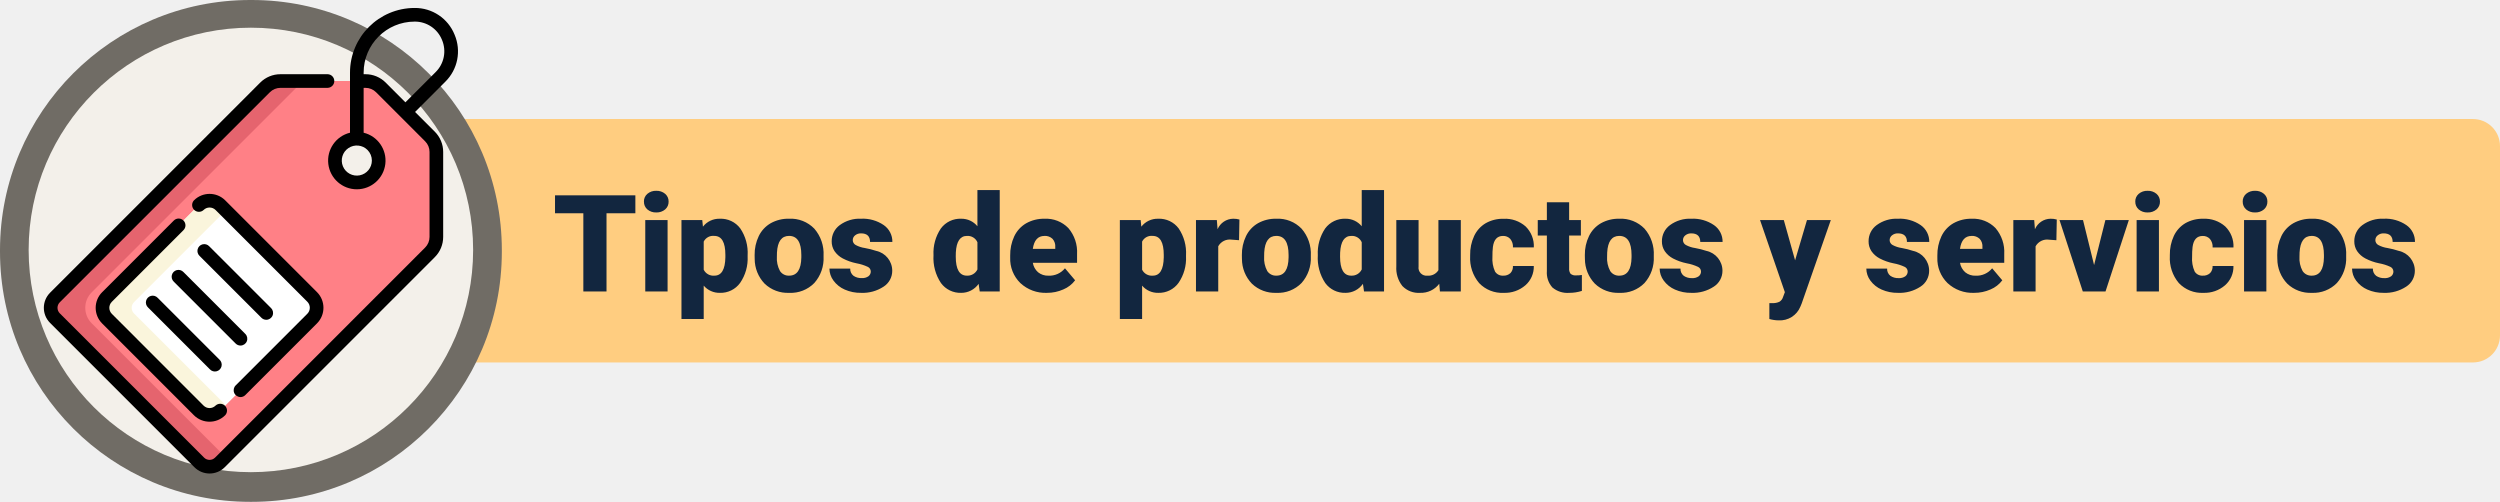
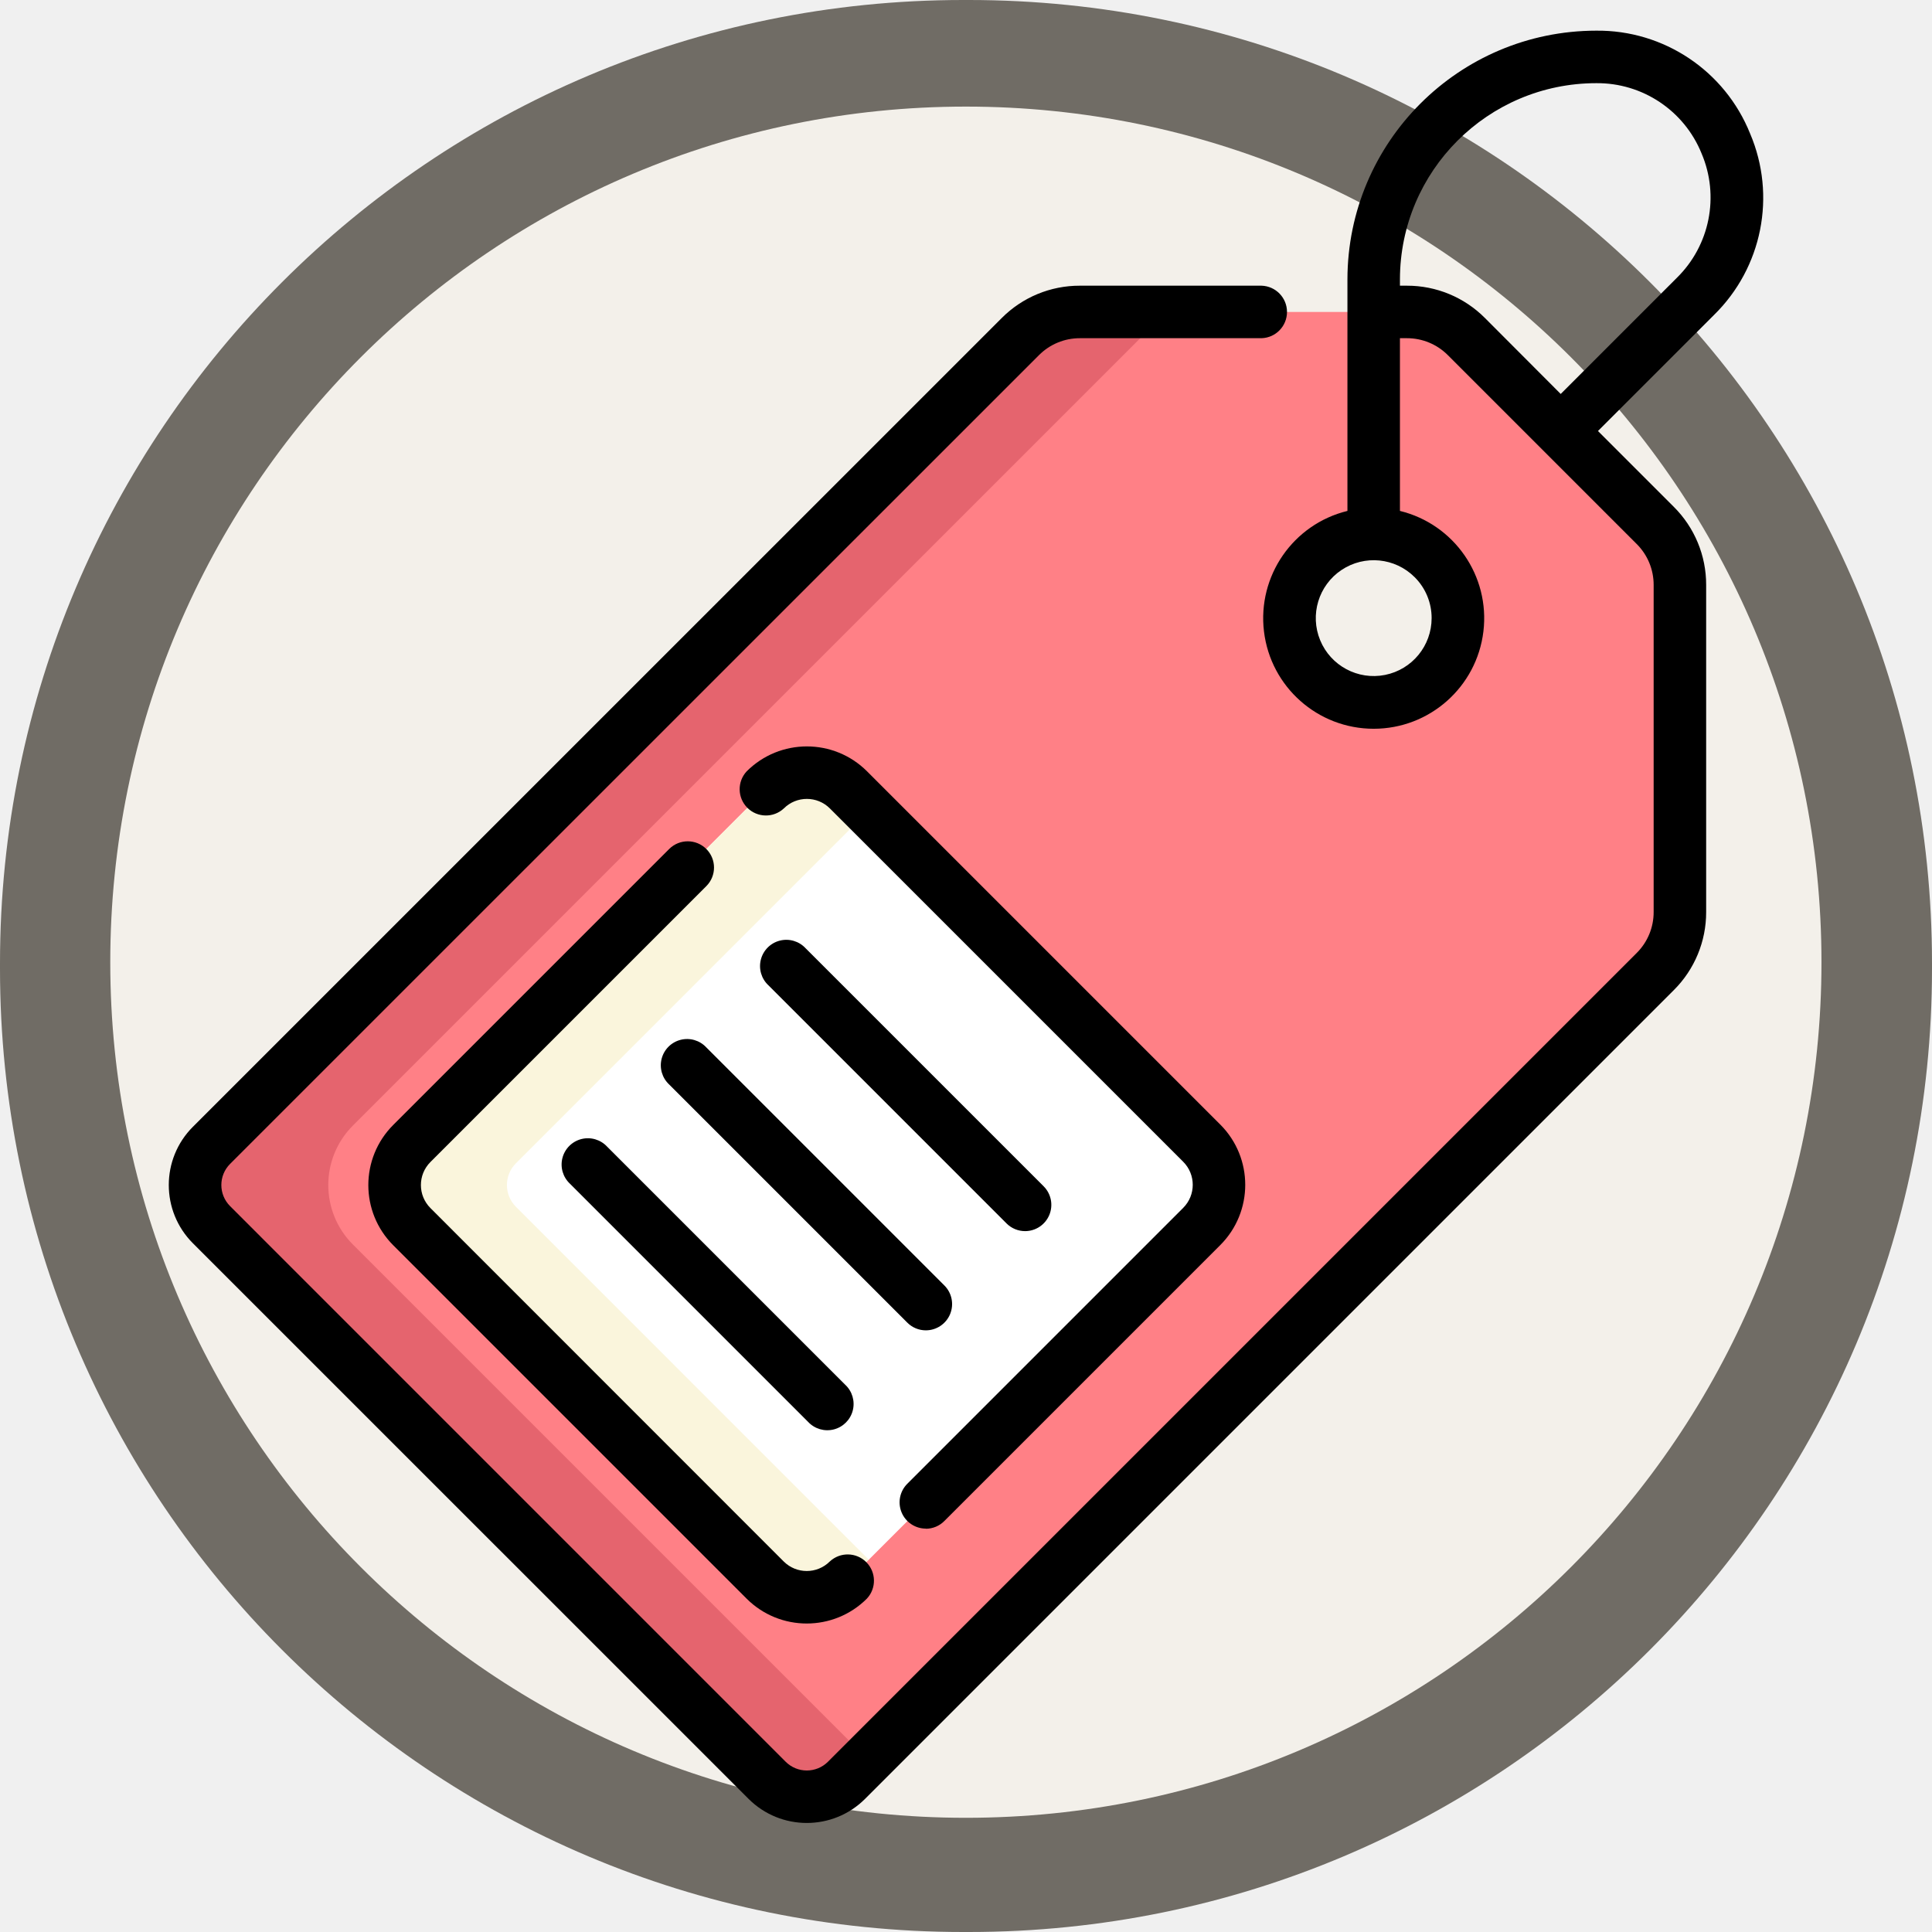
- <svg xmlns="http://www.w3.org/2000/svg" width="369.73" height="74.218" viewBox="0 0 369.73 74.218">
-   <g id="Grupo_1173693" data-name="Grupo 1173693" transform="translate(-180 -2223.606)">
-     <path id="Trazado_1037978" data-name="Trazado 1037978" d="M4,0H335a4,4,0,0,1,4,4V32a4,4,0,0,1-4,4H4a4,4,0,0,1-4-4V4A4,4,0,0,1,4,0Z" transform="translate(210.73 2241.21)" fill="#ffcd80" />
-     <path id="Trazado_1037979" data-name="Trazado 1037979" d="M12.236-11.572H7.969V0H4.541V-11.572H.352v-2.646H12.236ZM17,0H13.7V-10.566H17Zm-3.5-13.291a1.469,1.469,0,0,1,.508-1.152,1.916,1.916,0,0,1,1.318-.449,1.916,1.916,0,0,1,1.318.449,1.469,1.469,0,0,1,.508,1.152,1.469,1.469,0,0,1-.508,1.152,1.916,1.916,0,0,1-1.318.449,1.916,1.916,0,0,1-1.318-.449A1.469,1.469,0,0,1,13.506-13.291ZM28.838-5.205a6.372,6.372,0,0,1-1.108,3.931A3.554,3.554,0,0,1,24.736.2,3.046,3.046,0,0,1,22.344-.869V4.063H19.053V-10.566h3.076l.1.977a3.046,3.046,0,0,1,2.49-1.172,3.582,3.582,0,0,1,3.037,1.44,6.45,6.45,0,0,1,1.084,3.96ZM25.547-5.41q0-2.812-1.641-2.812a1.549,1.549,0,0,0-1.562.84v4.16a1.6,1.6,0,0,0,1.582.879q1.572,0,1.621-2.715Zm4.326.029A6.236,6.236,0,0,1,30.488-8.2a4.4,4.4,0,0,1,1.768-1.9,5.323,5.323,0,0,1,2.705-.664,4.858,4.858,0,0,1,3.74,1.47,5.64,5.64,0,0,1,1.367,4v.117A5.472,5.472,0,0,1,38.7-1.255,4.871,4.871,0,0,1,34.98.2a4.927,4.927,0,0,1-3.623-1.353,5.29,5.29,0,0,1-1.475-3.667Zm3.291.205a3.932,3.932,0,0,0,.459,2.148,1.529,1.529,0,0,0,1.357.684q1.758,0,1.8-2.705v-.332q0-2.842-1.816-2.842-1.65,0-1.787,2.451ZM47.051-2.969a.76.76,0,0,0-.439-.674,6.685,6.685,0,0,0-1.67-.527,7.615,7.615,0,0,1-2.031-.718,3.4,3.4,0,0,1-1.221-1.079,2.577,2.577,0,0,1-.42-1.455,2.92,2.92,0,0,1,1.2-2.4,4.948,4.948,0,0,1,3.145-.942,5.482,5.482,0,0,1,3.359.947,2.962,2.962,0,0,1,1.27,2.49h-3.3q0-1.27-1.338-1.27a1.326,1.326,0,0,0-.869.288.892.892,0,0,0-.352.718.819.819,0,0,0,.43.713,4.06,4.06,0,0,0,1.372.449,11.857,11.857,0,0,1,1.655.42,3.007,3.007,0,0,1,2.383,2.939A2.767,2.767,0,0,1,48.94-.713,5.632,5.632,0,0,1,45.615.2a5.747,5.747,0,0,1-2.422-.488,4.05,4.05,0,0,1-1.66-1.328,3.007,3.007,0,0,1-.6-1.768h3.076A1.272,1.272,0,0,0,44.5-2.319a2.009,2.009,0,0,0,1.2.337,1.58,1.58,0,0,0,1.011-.273A.875.875,0,0,0,47.051-2.969Zm9.277-2.393a6.455,6.455,0,0,1,1.084-3.955,3.568,3.568,0,0,1,3.027-1.445,3.035,3.035,0,0,1,2.383,1.113V-15h3.3V0H63.164L63-1.133A3.116,3.116,0,0,1,60.42.2,3.562,3.562,0,0,1,57.432-1.25,6.659,6.659,0,0,1,56.328-5.361Zm3.291.205q0,2.813,1.641,2.813a1.62,1.62,0,0,0,1.563-.918V-7.285a1.576,1.576,0,0,0-1.543-.937q-1.523,0-1.65,2.461ZM73.105.2a5.432,5.432,0,0,1-3.936-1.45,5.008,5.008,0,0,1-1.5-3.774V-5.3a6.489,6.489,0,0,1,.6-2.861,4.395,4.395,0,0,1,1.753-1.919,5.292,5.292,0,0,1,2.734-.679A4.574,4.574,0,0,1,76.27-9.38a5.43,5.43,0,0,1,1.289,3.853v1.279H71.016a2.372,2.372,0,0,0,.771,1.4,2.3,2.3,0,0,0,1.543.508,2.958,2.958,0,0,0,2.441-1.094l1.5,1.777A4.2,4.2,0,0,1,75.532-.308,5.891,5.891,0,0,1,73.105.2Zm-.371-8.418q-1.445,0-1.719,1.914h3.32v-.254a1.63,1.63,0,0,0-.4-1.226A1.593,1.593,0,0,0,72.734-8.223ZM93.672-5.205a6.372,6.372,0,0,1-1.108,3.931A3.554,3.554,0,0,1,89.57.2,3.046,3.046,0,0,1,87.178-.869V4.063H83.887V-10.566h3.076l.1.977a3.046,3.046,0,0,1,2.49-1.172,3.582,3.582,0,0,1,3.037,1.44,6.45,6.45,0,0,1,1.084,3.96ZM90.381-5.41q0-2.812-1.641-2.812a1.549,1.549,0,0,0-1.562.84v4.16a1.6,1.6,0,0,0,1.582.879q1.572,0,1.621-2.715Zm11.133-2.178-1.084-.078a1.947,1.947,0,0,0-1.992.977V0H95.146V-10.566h3.086l.107,1.357a2.548,2.548,0,0,1,2.314-1.553,3.209,3.209,0,0,1,.918.117Zm.42,2.207a6.236,6.236,0,0,1,.615-2.817,4.4,4.4,0,0,1,1.768-1.9,5.323,5.323,0,0,1,2.705-.664,4.858,4.858,0,0,1,3.74,1.47,5.64,5.64,0,0,1,1.367,4v.117a5.472,5.472,0,0,1-1.372,3.921A4.871,4.871,0,0,1,107.041.2a4.927,4.927,0,0,1-3.623-1.353,5.29,5.29,0,0,1-1.475-3.667Zm3.291.205a3.932,3.932,0,0,0,.459,2.148,1.529,1.529,0,0,0,1.357.684q1.758,0,1.8-2.705v-.332q0-2.842-1.816-2.842-1.65,0-1.787,2.451Zm7.939-.186a6.455,6.455,0,0,1,1.084-3.955,3.568,3.568,0,0,1,3.027-1.445,3.035,3.035,0,0,1,2.383,1.113V-15h3.3V0H120l-.166-1.133A3.116,3.116,0,0,1,117.256.2a3.562,3.562,0,0,1-2.988-1.445A6.659,6.659,0,0,1,113.164-5.361Zm3.291.205q0,2.813,1.641,2.813a1.62,1.62,0,0,0,1.563-.918V-7.285a1.576,1.576,0,0,0-1.543-.937q-1.523,0-1.65,2.461Zm14.668,4.014A3.393,3.393,0,0,1,128.3.2a3.328,3.328,0,0,1-2.632-1.011,4.251,4.251,0,0,1-.894-2.905v-6.846h3.291V-3.7a1.183,1.183,0,0,0,1.318,1.357A1.72,1.72,0,0,0,131-3.154v-7.412h3.311V0h-3.086Zm9.453-1.2a1.464,1.464,0,0,0,1.074-.376,1.379,1.379,0,0,0,.371-1.05h3.086a3.653,3.653,0,0,1-1.245,2.852A4.631,4.631,0,0,1,140.654.2a4.689,4.689,0,0,1-3.633-1.445,5.7,5.7,0,0,1-1.328-4v-.137a6.436,6.436,0,0,1,.591-2.827,4.3,4.3,0,0,1,1.7-1.885,5.081,5.081,0,0,1,2.637-.659A4.573,4.573,0,0,1,143.9-9.619a4.053,4.053,0,0,1,1.211,3.1h-3.086a1.807,1.807,0,0,0-.4-1.26,1.382,1.382,0,0,0-1.074-.439q-1.279,0-1.494,1.631a11.507,11.507,0,0,0-.068,1.426,4.52,4.52,0,0,0,.381,2.207A1.319,1.319,0,0,0,140.576-2.344Zm9.756-10.85v2.627h1.738v2.285h-1.738v4.834a1.234,1.234,0,0,0,.215.83,1.152,1.152,0,0,0,.85.234,4.828,4.828,0,0,0,.82-.059V-.088A6.074,6.074,0,0,1,150.361.2a3.448,3.448,0,0,1-2.51-.8,3.282,3.282,0,0,1-.811-2.432V-8.281h-1.348v-2.285h1.348v-2.627Zm2.324,7.813a6.236,6.236,0,0,1,.615-2.817,4.4,4.4,0,0,1,1.768-1.9,5.323,5.323,0,0,1,2.705-.664,4.858,4.858,0,0,1,3.74,1.47,5.64,5.64,0,0,1,1.367,4v.117a5.472,5.472,0,0,1-1.372,3.921A4.871,4.871,0,0,1,157.764.2a4.927,4.927,0,0,1-3.623-1.353,5.29,5.29,0,0,1-1.475-3.667Zm3.291.205a3.932,3.932,0,0,0,.459,2.148,1.529,1.529,0,0,0,1.357.684q1.758,0,1.8-2.705v-.332q0-2.842-1.816-2.842-1.65,0-1.787,2.451Zm13.887,2.207a.76.76,0,0,0-.439-.674,6.685,6.685,0,0,0-1.67-.527,7.615,7.615,0,0,1-2.031-.718,3.4,3.4,0,0,1-1.221-1.079,2.577,2.577,0,0,1-.42-1.455,2.92,2.92,0,0,1,1.2-2.4,4.948,4.948,0,0,1,3.145-.942,5.482,5.482,0,0,1,3.359.947,2.962,2.962,0,0,1,1.27,2.49h-3.3q0-1.27-1.338-1.27a1.326,1.326,0,0,0-.869.288.892.892,0,0,0-.352.718.819.819,0,0,0,.43.713,4.06,4.06,0,0,0,1.372.449,11.857,11.857,0,0,1,1.655.42,3.007,3.007,0,0,1,2.383,2.939,2.767,2.767,0,0,1-1.284,2.354A5.632,5.632,0,0,1,168.4.2a5.747,5.747,0,0,1-2.422-.488,4.05,4.05,0,0,1-1.66-1.328,3.007,3.007,0,0,1-.6-1.768H166.8a1.272,1.272,0,0,0,.488,1.069,2.009,2.009,0,0,0,1.2.337,1.58,1.58,0,0,0,1.011-.273A.875.875,0,0,0,169.834-2.969ZM183.75-4.609l1.758-5.957h3.525L184.727,1.768l-.186.449A3.272,3.272,0,0,1,181.3,4.268a5.139,5.139,0,0,1-1.357-.2V1.719h.43a2.252,2.252,0,0,0,1.06-.2A1.215,1.215,0,0,0,181.973.8l.264-.7-3.672-10.664h3.516ZM200.4-2.969a.76.76,0,0,0-.439-.674,6.685,6.685,0,0,0-1.67-.527,7.615,7.615,0,0,1-2.031-.718,3.4,3.4,0,0,1-1.221-1.079,2.577,2.577,0,0,1-.42-1.455,2.92,2.92,0,0,1,1.2-2.4,4.948,4.948,0,0,1,3.145-.942,5.482,5.482,0,0,1,3.359.947,2.962,2.962,0,0,1,1.27,2.49h-3.3q0-1.27-1.338-1.27a1.326,1.326,0,0,0-.869.288.892.892,0,0,0-.352.718.819.819,0,0,0,.43.713,4.06,4.06,0,0,0,1.372.449,11.857,11.857,0,0,1,1.655.42,3.007,3.007,0,0,1,2.383,2.939A2.767,2.767,0,0,1,202.29-.713,5.632,5.632,0,0,1,198.965.2a5.747,5.747,0,0,1-2.422-.488,4.05,4.05,0,0,1-1.66-1.328,3.007,3.007,0,0,1-.6-1.768h3.076a1.272,1.272,0,0,0,.488,1.069,2.009,2.009,0,0,0,1.2.337,1.58,1.58,0,0,0,1.011-.273A.875.875,0,0,0,200.4-2.969ZM210.225.2a5.432,5.432,0,0,1-3.936-1.45,5.008,5.008,0,0,1-1.5-3.774V-5.3a6.489,6.489,0,0,1,.6-2.861,4.395,4.395,0,0,1,1.753-1.919,5.292,5.292,0,0,1,2.734-.679,4.574,4.574,0,0,1,3.516,1.382,5.43,5.43,0,0,1,1.289,3.853v1.279h-6.543a2.372,2.372,0,0,0,.771,1.4,2.3,2.3,0,0,0,1.543.508,2.958,2.958,0,0,0,2.441-1.094l1.5,1.777a4.2,4.2,0,0,1-1.743,1.353A5.891,5.891,0,0,1,210.225.2Zm-.371-8.418q-1.445,0-1.719,1.914h3.32v-.254a1.63,1.63,0,0,0-.4-1.226A1.593,1.593,0,0,0,209.854-8.223Zm12.539.635-1.084-.078a1.947,1.947,0,0,0-1.992.977V0h-3.291V-10.566h3.086l.107,1.357a2.548,2.548,0,0,1,2.314-1.553,3.209,3.209,0,0,1,.918.117Zm5.576,3.672,1.67-6.65h3.467L229.658,0H226.3l-3.447-10.566h3.477ZM237.559,0h-3.3V-10.566h3.3Zm-3.5-13.291a1.469,1.469,0,0,1,.508-1.152,1.916,1.916,0,0,1,1.318-.449,1.916,1.916,0,0,1,1.318.449,1.469,1.469,0,0,1,.508,1.152,1.469,1.469,0,0,1-.508,1.152,1.916,1.916,0,0,1-1.318.449,1.916,1.916,0,0,1-1.318-.449A1.469,1.469,0,0,1,234.063-13.291Zm9.99,10.947a1.464,1.464,0,0,0,1.074-.376,1.379,1.379,0,0,0,.371-1.05h3.086a3.653,3.653,0,0,1-1.245,2.852A4.631,4.631,0,0,1,244.131.2,4.689,4.689,0,0,1,240.5-1.25a5.7,5.7,0,0,1-1.328-4v-.137a6.436,6.436,0,0,1,.591-2.827,4.3,4.3,0,0,1,1.7-1.885,5.081,5.081,0,0,1,2.637-.659,4.573,4.573,0,0,1,3.271,1.143,4.053,4.053,0,0,1,1.211,3.1H245.5a1.807,1.807,0,0,0-.4-1.26,1.382,1.382,0,0,0-1.074-.439q-1.279,0-1.494,1.631a11.507,11.507,0,0,0-.068,1.426,4.52,4.52,0,0,0,.381,2.207A1.319,1.319,0,0,0,244.053-2.344ZM253.447,0h-3.3V-10.566h3.3Zm-3.5-13.291a1.469,1.469,0,0,1,.508-1.152,1.916,1.916,0,0,1,1.318-.449,1.916,1.916,0,0,1,1.318.449,1.469,1.469,0,0,1,.508,1.152,1.469,1.469,0,0,1-.508,1.152,1.916,1.916,0,0,1-1.318.449,1.916,1.916,0,0,1-1.318-.449A1.469,1.469,0,0,1,249.951-13.291Zm5.107,7.91a6.236,6.236,0,0,1,.615-2.817,4.4,4.4,0,0,1,1.768-1.9,5.323,5.323,0,0,1,2.705-.664,4.859,4.859,0,0,1,3.74,1.47,5.64,5.64,0,0,1,1.367,4v.117a5.472,5.472,0,0,1-1.372,3.921A4.871,4.871,0,0,1,260.166.2a4.927,4.927,0,0,1-3.623-1.353,5.29,5.29,0,0,1-1.475-3.667Zm3.291.205a3.931,3.931,0,0,0,.459,2.148,1.529,1.529,0,0,0,1.357.684q1.758,0,1.8-2.705v-.332q0-2.842-1.816-2.842-1.65,0-1.787,2.451Zm13.887,2.207a.76.76,0,0,0-.439-.674,6.685,6.685,0,0,0-1.67-.527,7.615,7.615,0,0,1-2.031-.718,3.4,3.4,0,0,1-1.221-1.079,2.577,2.577,0,0,1-.42-1.455,2.92,2.92,0,0,1,1.2-2.4,4.948,4.948,0,0,1,3.145-.942,5.482,5.482,0,0,1,3.359.947,2.962,2.962,0,0,1,1.27,2.49h-3.3q0-1.27-1.338-1.27a1.326,1.326,0,0,0-.869.288.892.892,0,0,0-.352.718.819.819,0,0,0,.43.713,4.06,4.06,0,0,0,1.372.449,11.856,11.856,0,0,1,1.655.42,3.007,3.007,0,0,1,2.383,2.939,2.767,2.767,0,0,1-1.284,2.354A5.631,5.631,0,0,1,270.8.2a5.747,5.747,0,0,1-2.422-.488,4.05,4.05,0,0,1-1.66-1.328,3.007,3.007,0,0,1-.6-1.768H269.2a1.272,1.272,0,0,0,.488,1.069,2.009,2.009,0,0,0,1.2.337,1.58,1.58,0,0,0,1.011-.273A.875.875,0,0,0,272.236-2.969Z" transform="translate(261.73 2266.716)" fill="#12263f" />
+ <svg xmlns="http://www.w3.org/2000/svg" width="74.218" height="74.218" viewBox="0 0 74.218 74.218">
+   <g id="Grupo_1174121" data-name="Grupo 1174121" transform="translate(-180 -2223.606)">
    <g id="Grupo_1162067" data-name="Grupo 1162067" transform="translate(-96.461 133.729)">
      <rect id="Rectángulo_405442" data-name="Rectángulo 405442" width="74.218" height="74.218" rx="37" transform="translate(276.461 2089.877)" fill="#706c65" />
      <rect id="Rectángulo_405308" data-name="Rectángulo 405308" width="65.736" height="65.736" rx="32.868" transform="translate(280.697 2093.972)" fill="#f3f0ea" />
    </g>
    <g id="Grupo_1162068" data-name="Grupo 1162068" transform="translate(158.211 2224.784)">
      <g id="Grupo_1114400" data-name="Grupo 1114400" transform="translate(29.284 10.806)">
        <path id="Trazado_918490" data-name="Trazado 918490" d="M91.866,88.553,84.614,81.3a3.234,3.234,0,0,0-2.287-.947H69.761a3.234,3.234,0,0,0-2.287.947L36.407,112.368a2.156,2.156,0,0,0,0,3.049L57.75,136.76a2.156,2.156,0,0,0,3.049,0l31.068-31.068a3.233,3.233,0,0,0,.947-2.287V90.84A3.233,3.233,0,0,0,91.866,88.553ZM83.338,94.4a3.234,3.234,0,1,1,0-4.573A3.234,3.234,0,0,1,83.338,94.4Z" transform="translate(-35.775 -80.353)" fill="#ff8086" />
        <path id="Trazado_918491" data-name="Trazado 918491" d="M123.786,226.254l-13.572-13.572a2.261,2.261,0,0,0-3.2,0L93.445,226.254a2.261,2.261,0,0,0,0,3.2l13.572,13.572,3.978-.78,12.792-12.791A2.261,2.261,0,0,0,123.786,226.254Z" transform="translate(-85.116 -194.313)" fill="#fff" />
        <path id="Trazado_918492" data-name="Trazado 918492" d="M41.837,116.179a3.234,3.234,0,0,1,0-4.573L73.089,80.353H69.76a3.234,3.234,0,0,0-2.287.947L36.406,112.368a2.156,2.156,0,0,0,0,3.049L57.749,136.76a2.156,2.156,0,0,0,3.049,0l.81-.81Z" transform="translate(-35.774 -80.353)" fill="#e5646e" />
        <path id="Trazado_918493" data-name="Trazado 918493" d="M110.994,213.463l-.78-.78a2.261,2.261,0,0,0-3.2,0L93.444,226.255a2.261,2.261,0,0,0,0,3.2l13.572,13.572a2.261,2.261,0,0,0,3.2,0l.78-.78L97.44,228.69a1.183,1.183,0,0,1,0-1.673Z" transform="translate(-85.115 -194.314)" fill="#faf5dc" />
      </g>
      <g id="Grupo_1114401" data-name="Grupo 1114401" transform="translate(28.275)">
        <path id="Trazado_918494" data-name="Trazado 918494" d="M140.963,318.31l9.147,9.147a1.009,1.009,0,1,0,1.426-1.426l-9.147-9.147a1.009,1.009,0,1,0-1.426,1.426Z" transform="translate(-125.553 -274.014)" />
        <path id="Trazado_918495" data-name="Trazado 918495" d="M179.165,299.41a1.009,1.009,0,0,0,.713-1.722l-9.147-9.147a1.009,1.009,0,1,0-1.426,1.426l9.147,9.147A1,1,0,0,0,179.165,299.41Z" transform="translate(-150.084 -249.483)" />
        <path id="Trazado_918496" data-name="Trazado 918496" d="M207.507,271.07a1.009,1.009,0,0,0,.713-1.722l-9.147-9.147a1.009,1.009,0,1,0-1.426,1.426l9.147,9.147A1.006,1.006,0,0,0,207.507,271.07Z" transform="translate(-174.614 -224.954)" />
        <path id="Trazado_918497" data-name="Trazado 918497" d="M98.263,231.861a1.009,1.009,0,0,0-1.426,0l-10.6,10.6a3.27,3.27,0,0,0,0,4.624l13.572,13.572a3.27,3.27,0,0,0,4.624,0,1.009,1.009,0,0,0-1.426-1.426,1.253,1.253,0,0,1-1.771,0L87.666,245.656a1.252,1.252,0,0,1,0-1.771l10.6-10.6A1.008,1.008,0,0,0,98.263,231.861Z" transform="translate(-77.616 -200.425)" />
        <path id="Trazado_918498" data-name="Trazado 918498" d="M198.31,234.565a1,1,0,0,0,.713-.3l10.6-10.6a3.274,3.274,0,0,0,0-4.624l-13.572-13.572a3.27,3.27,0,0,0-4.624,0,1.009,1.009,0,0,0,1.426,1.426,1.252,1.252,0,0,1,1.771,0l13.572,13.572a1.253,1.253,0,0,1,0,1.771l-10.6,10.6a1.009,1.009,0,0,0,.713,1.722Z" transform="translate(-169.229 -177.016)" />
        <path id="Trazado_918499" data-name="Trazado 918499" d="M89.018,3.95A6.3,6.3,0,0,0,83.107,0a9.567,9.567,0,0,0-9.556,9.556v8.893a4.245,4.245,0,1,0,2.017,0V11.814h.267a2.211,2.211,0,0,1,1.574.652l7.253,7.253a2.211,2.211,0,0,1,.652,1.574V33.858a2.21,2.21,0,0,1-.652,1.574L53.594,66.5a1.149,1.149,0,0,1-1.623,0L30.628,45.156a1.148,1.148,0,0,1,0-1.623L61.7,12.466a2.211,2.211,0,0,1,1.574-.652h6.978a1.009,1.009,0,0,0,0-2.017H63.27a4.215,4.215,0,0,0-3,1.243L29.2,42.107a3.165,3.165,0,0,0,0,4.476L50.545,67.926a3.168,3.168,0,0,0,4.475,0L86.088,36.858a4.214,4.214,0,0,0,1.243-3V21.292a4.215,4.215,0,0,0-1.243-3l-2.913-2.913,4.456-4.456A6.3,6.3,0,0,0,89.018,3.95ZM76.785,22.568a2.225,2.225,0,1,1-.652-1.574,2.211,2.211,0,0,1,.652,1.574ZM86.2,9.5l-4.456,4.456L78.835,11.04a4.215,4.215,0,0,0-3-1.243h-.267V9.556a7.547,7.547,0,0,1,7.539-7.539,4.322,4.322,0,0,1,4.048,2.7A4.322,4.322,0,0,1,86.2,9.5Z" transform="translate(-28.275)" />
      </g>
    </g>
  </g>
</svg>
